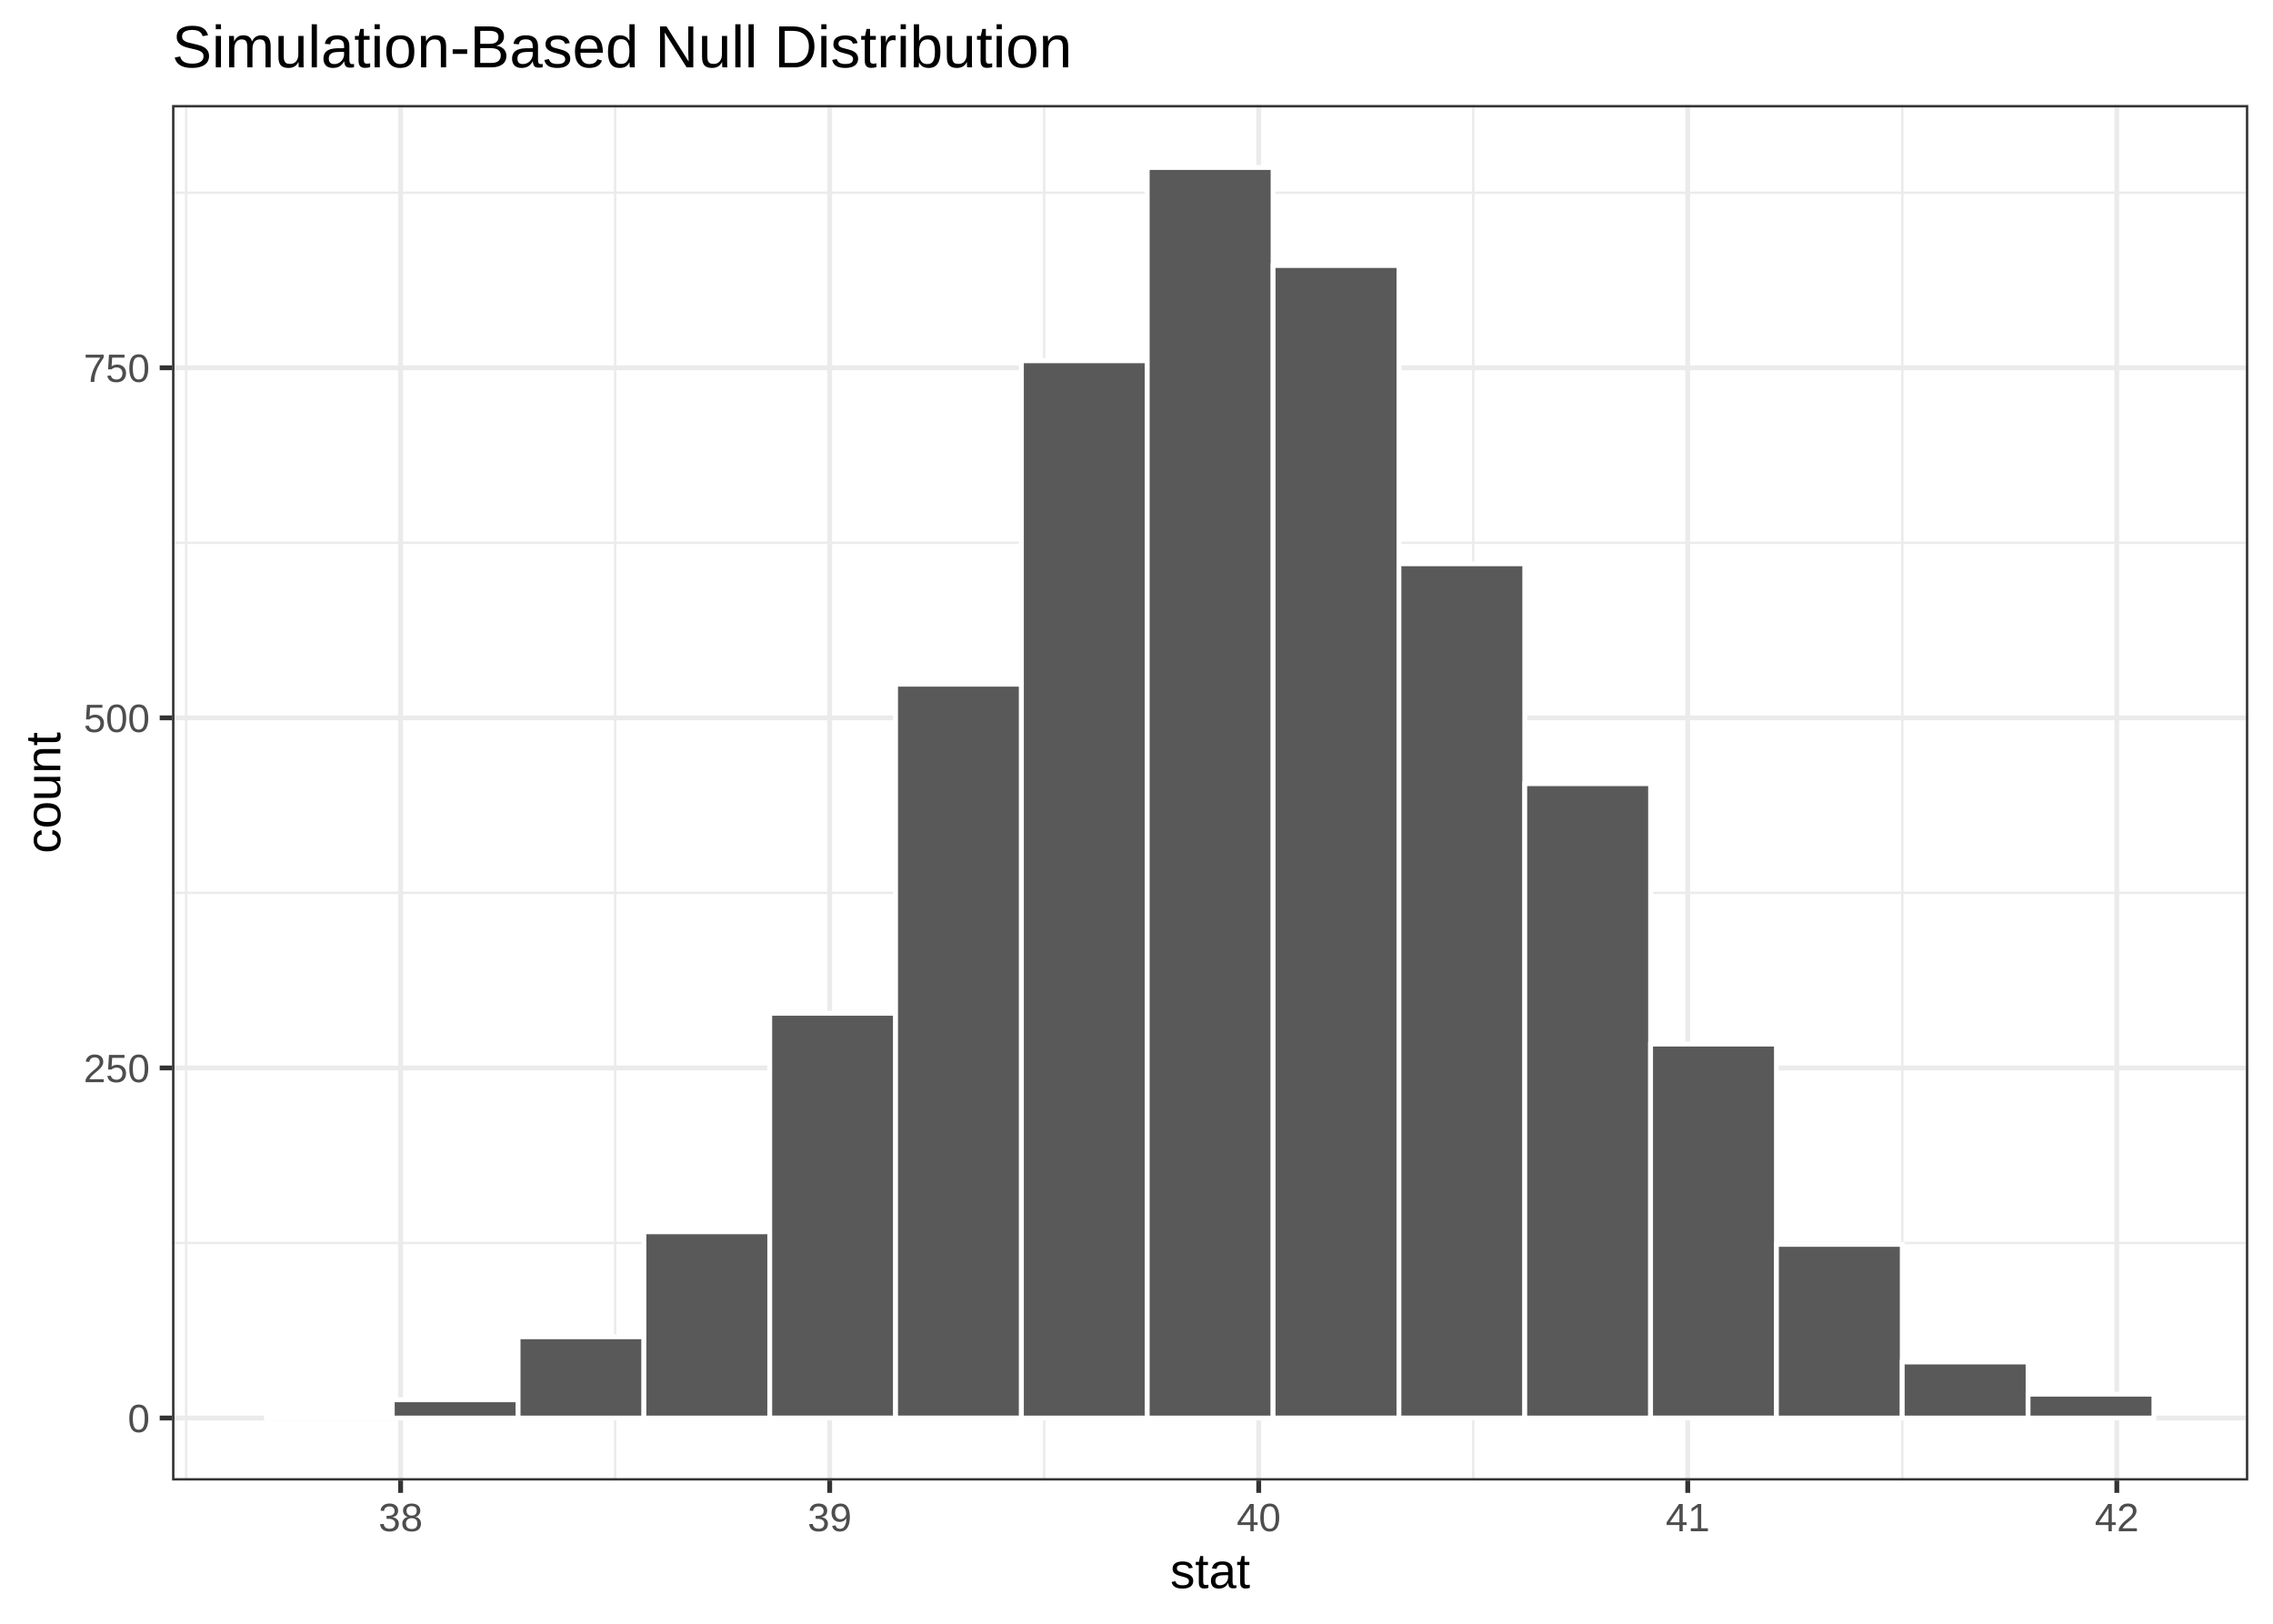
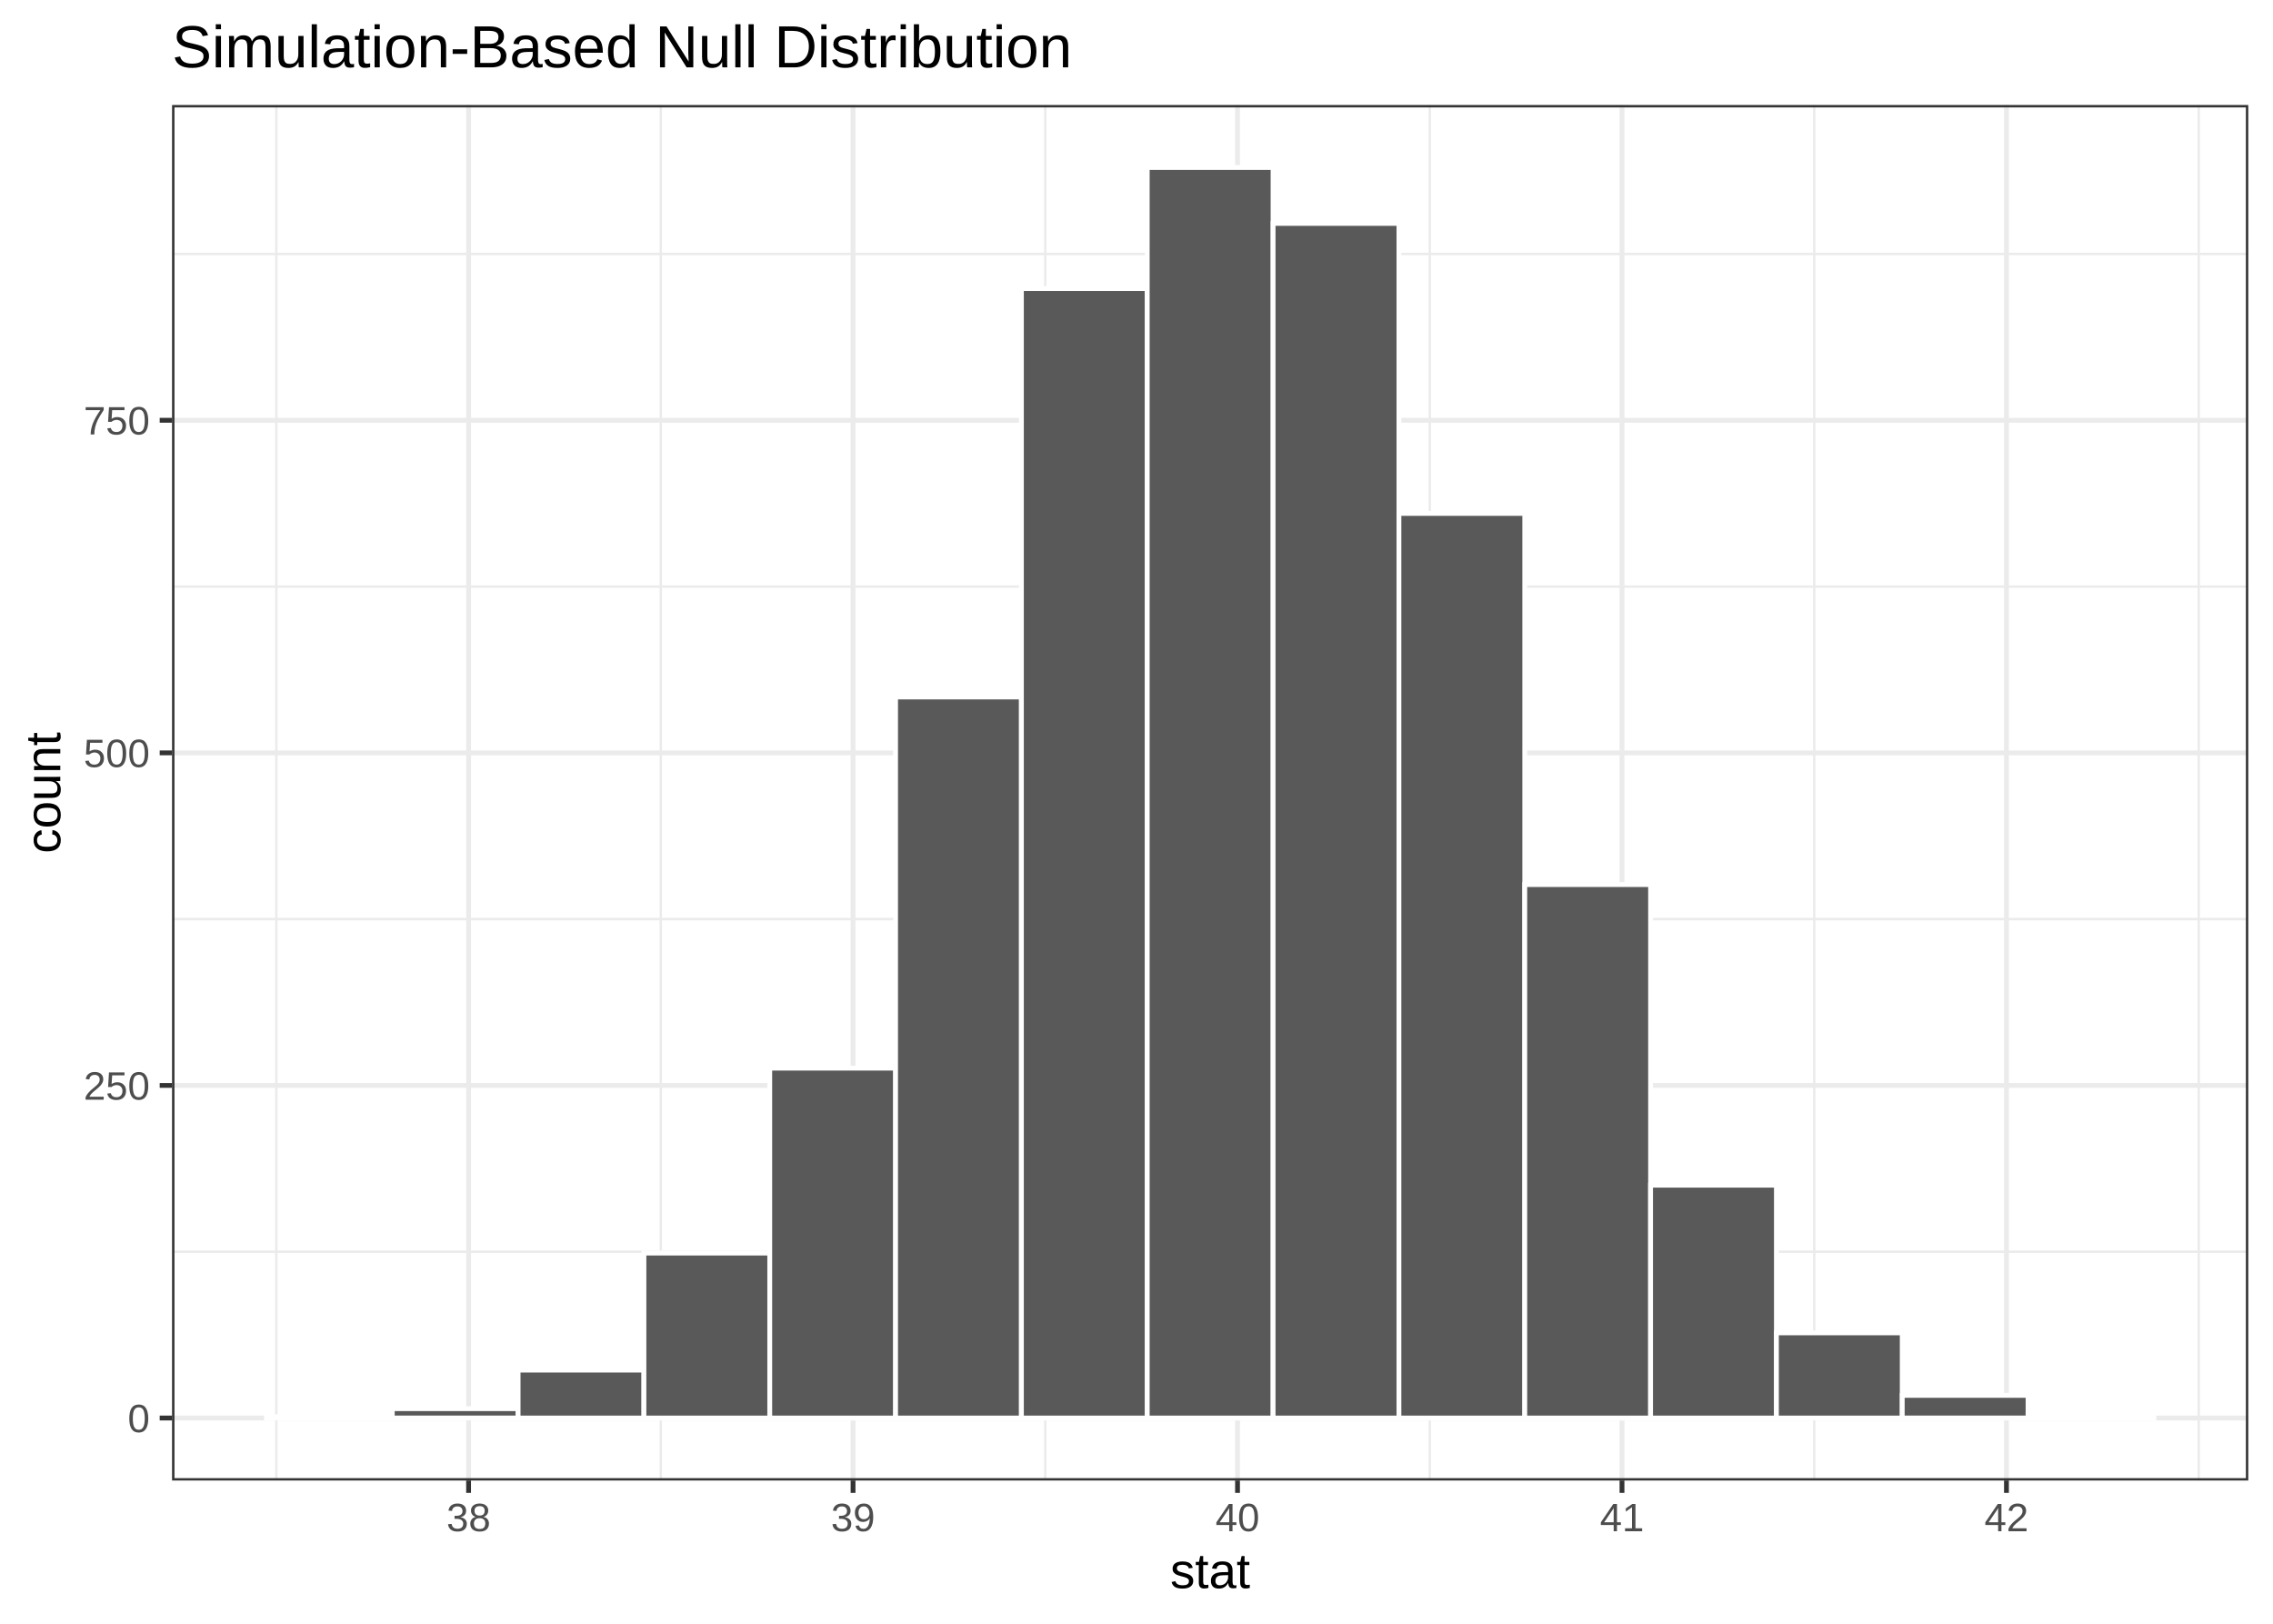
<svg xmlns="http://www.w3.org/2000/svg" class="svglite" width="504.00pt" height="360.00pt" viewBox="0 0 504.00 360.00">
  <defs>
    <style type="text/css">
    .svglite line, .svglite polyline, .svglite polygon, .svglite path, .svglite rect, .svglite circle {
      fill: none;
      stroke: #000000;
      stroke-linecap: round;
      stroke-linejoin: round;
      stroke-miterlimit: 10.00;
    }
    .svglite text {
      white-space: pre;
    }
  </style>
  </defs>
  <rect width="100%" height="100%" style="stroke: none; fill: none;" />
  <defs>
    <clipPath id="cpMC4wMHw1MDQuMDB8MC4wMHwzNjAuMDA=">
      <rect x="0.00" y="0.00" width="504.00" height="360.00" />
    </clipPath>
  </defs>
  <g clip-path="url(#cpMC4wMHw1MDQuMDB8MC4wMHwzNjAuMDA=)">
    <rect x="0.00" y="0.00" width="504.00" height="360.00" style="stroke-width: 1.07; stroke: #FFFFFF; fill: #FFFFFF;" />
  </g>
  <defs>
    <clipPath id="cpMzguMTV8NDk4LjUyfDIzLjI4fDMyOC4yNQ==">
      <rect x="38.15" y="23.28" width="460.37" height="304.97" />
    </clipPath>
  </defs>
  <g clip-path="url(#cpMzguMTV8NDk4LjUyfDIzLjI4fDMyOC4yNQ==)">
    <rect x="38.15" y="23.28" width="460.37" height="304.97" style="stroke-width: 1.07; stroke: none; fill: #FFFFFF;" />
-     <polyline points="38.15,275.58 498.52,275.58 " style="stroke-width: 0.53; stroke: #EBEBEB; stroke-linecap: butt;" />
-     <polyline points="38.15,197.96 498.52,197.96 " style="stroke-width: 0.53; stroke: #EBEBEB; stroke-linecap: butt;" />
-     <polyline points="38.15,120.35 498.52,120.35 " style="stroke-width: 0.53; stroke: #EBEBEB; stroke-linecap: butt;" />
-     <polyline points="38.15,42.73 498.52,42.73 " style="stroke-width: 0.53; stroke: #EBEBEB; stroke-linecap: butt;" />
-     <polyline points="41.27,328.25 41.27,23.28 " style="stroke-width: 0.53; stroke: #EBEBEB; stroke-linecap: butt;" />
-     <polyline points="136.40,328.25 136.40,23.28 " style="stroke-width: 0.53; stroke: #EBEBEB; stroke-linecap: butt;" />
-     <polyline points="231.53,328.25 231.53,23.28 " style="stroke-width: 0.53; stroke: #EBEBEB; stroke-linecap: butt;" />
-     <polyline points="326.67,328.25 326.67,23.28 " style="stroke-width: 0.53; stroke: #EBEBEB; stroke-linecap: butt;" />
-     <polyline points="421.80,328.25 421.80,23.28 " style="stroke-width: 0.53; stroke: #EBEBEB; stroke-linecap: butt;" />
+     <polyline points="38.15,277.52 498.52,277.52 " style="stroke-width: 0.53; stroke: #EBEBEB; stroke-linecap: butt;" />
+     <polyline points="38.15,203.78 498.52,203.78 " style="stroke-width: 0.53; stroke: #EBEBEB; stroke-linecap: butt;" />
+     <polyline points="38.15,130.05 498.52,130.05 " style="stroke-width: 0.53; stroke: #EBEBEB; stroke-linecap: butt;" />
+     <polyline points="38.15,56.31 498.52,56.31 " style="stroke-width: 0.53; stroke: #EBEBEB; stroke-linecap: butt;" />
+     <polyline points="61.27,328.25 61.27,23.28 " style="stroke-width: 0.53; stroke: #EBEBEB; stroke-linecap: butt;" />
+     <polyline points="146.52,328.25 146.52,23.28 " style="stroke-width: 0.53; stroke: #EBEBEB; stroke-linecap: butt;" />
+     <polyline points="231.77,328.25 231.77,23.28 " style="stroke-width: 0.53; stroke: #EBEBEB; stroke-linecap: butt;" />
+     <polyline points="317.03,328.25 317.03,23.28 " style="stroke-width: 0.53; stroke: #EBEBEB; stroke-linecap: butt;" />
+     <polyline points="402.28,328.25 402.28,23.28 " style="stroke-width: 0.53; stroke: #EBEBEB; stroke-linecap: butt;" />
+     <polyline points="487.53,328.25 487.53,23.28 " style="stroke-width: 0.53; stroke: #EBEBEB; stroke-linecap: butt;" />
    <polyline points="38.15,314.39 498.52,314.39 " style="stroke-width: 1.07; stroke: #EBEBEB; stroke-linecap: butt;" />
-     <polyline points="38.15,236.77 498.52,236.77 " style="stroke-width: 1.07; stroke: #EBEBEB; stroke-linecap: butt;" />
-     <polyline points="38.15,159.16 498.52,159.16 " style="stroke-width: 1.07; stroke: #EBEBEB; stroke-linecap: butt;" />
-     <polyline points="38.15,81.54 498.52,81.54 " style="stroke-width: 1.07; stroke: #EBEBEB; stroke-linecap: butt;" />
-     <polyline points="88.83,328.25 88.83,23.28 " style="stroke-width: 1.07; stroke: #EBEBEB; stroke-linecap: butt;" />
-     <polyline points="183.97,328.25 183.97,23.28 " style="stroke-width: 1.07; stroke: #EBEBEB; stroke-linecap: butt;" />
-     <polyline points="279.10,328.25 279.10,23.28 " style="stroke-width: 1.07; stroke: #EBEBEB; stroke-linecap: butt;" />
-     <polyline points="374.23,328.25 374.23,23.28 " style="stroke-width: 1.07; stroke: #EBEBEB; stroke-linecap: butt;" />
-     <polyline points="469.37,328.25 469.37,23.28 " style="stroke-width: 1.07; stroke: #EBEBEB; stroke-linecap: butt;" />
-     <rect x="59.08" y="314.08" width="27.90" height="0.31" style="stroke-width: 1.07; stroke: #FFFFFF; stroke-linecap: square; stroke-linejoin: miter; fill: #595959;" />
-     <rect x="86.98" y="310.35" width="27.90" height="4.04" style="stroke-width: 1.07; stroke: #FFFFFF; stroke-linecap: square; stroke-linejoin: miter; fill: #595959;" />
-     <rect x="114.88" y="296.38" width="27.90" height="18.01" style="stroke-width: 1.07; stroke: #FFFFFF; stroke-linecap: square; stroke-linejoin: miter; fill: #595959;" />
-     <rect x="142.78" y="273.10" width="27.90" height="41.29" style="stroke-width: 1.07; stroke: #FFFFFF; stroke-linecap: square; stroke-linejoin: miter; fill: #595959;" />
-     <rect x="170.68" y="224.66" width="27.90" height="89.72" style="stroke-width: 1.07; stroke: #FFFFFF; stroke-linecap: square; stroke-linejoin: miter; fill: #595959;" />
-     <rect x="198.58" y="151.70" width="27.90" height="162.68" style="stroke-width: 1.07; stroke: #FFFFFF; stroke-linecap: square; stroke-linejoin: miter; fill: #595959;" />
-     <rect x="226.48" y="79.99" width="27.90" height="234.40" style="stroke-width: 1.07; stroke: #FFFFFF; stroke-linecap: square; stroke-linejoin: miter; fill: #595959;" />
+     <polyline points="38.15,240.65 498.52,240.65 " style="stroke-width: 1.07; stroke: #EBEBEB; stroke-linecap: butt;" />
+     <polyline points="38.15,166.92 498.52,166.92 " style="stroke-width: 1.07; stroke: #EBEBEB; stroke-linecap: butt;" />
+     <polyline points="38.15,93.18 498.52,93.18 " style="stroke-width: 1.07; stroke: #EBEBEB; stroke-linecap: butt;" />
+     <polyline points="103.90,328.25 103.90,23.28 " style="stroke-width: 1.07; stroke: #EBEBEB; stroke-linecap: butt;" />
+     <polyline points="189.15,328.25 189.15,23.28 " style="stroke-width: 1.07; stroke: #EBEBEB; stroke-linecap: butt;" />
+     <polyline points="274.40,328.25 274.40,23.28 " style="stroke-width: 1.07; stroke: #EBEBEB; stroke-linecap: butt;" />
+     <polyline points="359.65,328.25 359.65,23.28 " style="stroke-width: 1.07; stroke: #EBEBEB; stroke-linecap: butt;" />
+     <polyline points="444.90,328.25 444.90,23.28 " style="stroke-width: 1.07; stroke: #EBEBEB; stroke-linecap: butt;" />
+     <rect x="59.08" y="314.09" width="27.90" height="0.29" style="stroke-width: 1.07; stroke: #FFFFFF; stroke-linecap: square; stroke-linejoin: miter; fill: #595959;" />
+     <rect x="86.98" y="312.32" width="27.90" height="2.06" style="stroke-width: 1.07; stroke: #FFFFFF; stroke-linecap: square; stroke-linejoin: miter; fill: #595959;" />
+     <rect x="114.88" y="303.77" width="27.90" height="10.62" style="stroke-width: 1.07; stroke: #FFFFFF; stroke-linecap: square; stroke-linejoin: miter; fill: #595959;" />
+     <rect x="142.78" y="277.82" width="27.90" height="36.57" style="stroke-width: 1.07; stroke: #FFFFFF; stroke-linecap: square; stroke-linejoin: miter; fill: #595959;" />
+     <rect x="170.68" y="236.82" width="27.90" height="77.57" style="stroke-width: 1.07; stroke: #FFFFFF; stroke-linecap: square; stroke-linejoin: miter; fill: #595959;" />
+     <rect x="198.58" y="154.53" width="27.90" height="159.86" style="stroke-width: 1.07; stroke: #FFFFFF; stroke-linecap: square; stroke-linejoin: miter; fill: #595959;" />
+     <rect x="226.48" y="63.98" width="27.90" height="250.41" style="stroke-width: 1.07; stroke: #FFFFFF; stroke-linecap: square; stroke-linejoin: miter; fill: #595959;" />
    <rect x="254.38" y="37.14" width="27.90" height="277.25" style="stroke-width: 1.07; stroke: #FFFFFF; stroke-linecap: square; stroke-linejoin: miter; fill: #595959;" />
-     <rect x="282.29" y="58.87" width="27.90" height="255.51" style="stroke-width: 1.07; stroke: #FFFFFF; stroke-linecap: square; stroke-linejoin: miter; fill: #595959;" />
-     <rect x="310.19" y="125.00" width="27.90" height="189.38" style="stroke-width: 1.07; stroke: #FFFFFF; stroke-linecap: square; stroke-linejoin: miter; fill: #595959;" />
-     <rect x="338.09" y="173.75" width="27.90" height="140.64" style="stroke-width: 1.07; stroke: #FFFFFF; stroke-linecap: square; stroke-linejoin: miter; fill: #595959;" />
-     <rect x="365.99" y="231.49" width="27.90" height="82.89" style="stroke-width: 1.07; stroke: #FFFFFF; stroke-linecap: square; stroke-linejoin: miter; fill: #595959;" />
-     <rect x="393.89" y="275.89" width="27.90" height="38.50" style="stroke-width: 1.07; stroke: #FFFFFF; stroke-linecap: square; stroke-linejoin: miter; fill: #595959;" />
-     <rect x="421.79" y="301.97" width="27.90" height="12.42" style="stroke-width: 1.07; stroke: #FFFFFF; stroke-linecap: square; stroke-linejoin: miter; fill: #595959;" />
-     <rect x="449.69" y="309.11" width="27.90" height="5.28" style="stroke-width: 1.07; stroke: #FFFFFF; stroke-linecap: square; stroke-linejoin: miter; fill: #595959;" />
+     <rect x="282.29" y="49.53" width="27.90" height="264.86" style="stroke-width: 1.07; stroke: #FFFFFF; stroke-linecap: square; stroke-linejoin: miter; fill: #595959;" />
+     <rect x="310.19" y="113.83" width="27.90" height="200.56" style="stroke-width: 1.07; stroke: #FFFFFF; stroke-linecap: square; stroke-linejoin: miter; fill: #595959;" />
+     <rect x="338.09" y="196.12" width="27.90" height="118.27" style="stroke-width: 1.07; stroke: #FFFFFF; stroke-linecap: square; stroke-linejoin: miter; fill: #595959;" />
+     <rect x="365.99" y="262.77" width="27.90" height="51.62" style="stroke-width: 1.07; stroke: #FFFFFF; stroke-linecap: square; stroke-linejoin: miter; fill: #595959;" />
+     <rect x="393.89" y="295.51" width="27.90" height="18.88" style="stroke-width: 1.07; stroke: #FFFFFF; stroke-linecap: square; stroke-linejoin: miter; fill: #595959;" />
+     <rect x="421.79" y="309.37" width="27.90" height="5.01" style="stroke-width: 1.07; stroke: #FFFFFF; stroke-linecap: square; stroke-linejoin: miter; fill: #595959;" />
+     <rect x="449.69" y="313.50" width="27.90" height="0.88" style="stroke-width: 1.07; stroke: #FFFFFF; stroke-linecap: square; stroke-linejoin: miter; fill: #595959;" />
    <rect x="38.15" y="23.28" width="460.37" height="304.97" style="stroke-width: 1.07; stroke: #333333;" />
  </g>
  <g clip-path="url(#cpMC4wMHw1MDQuMDB8MC4wMHwzNjAuMDA=)">
    <text x="33.22" y="317.54" text-anchor="end" style="font-size: 8.80px;fill: #4D4D4D; font-family: &quot;Arial&quot;;" textLength="4.90px" lengthAdjust="spacingAndGlyphs">0</text>
-     <text x="33.22" y="239.93" text-anchor="end" style="font-size: 8.80px;fill: #4D4D4D; font-family: &quot;Arial&quot;;" textLength="14.69px" lengthAdjust="spacingAndGlyphs">250</text>
-     <text x="33.22" y="162.31" text-anchor="end" style="font-size: 8.80px;fill: #4D4D4D; font-family: &quot;Arial&quot;;" textLength="14.69px" lengthAdjust="spacingAndGlyphs">500</text>
-     <text x="33.22" y="84.69" text-anchor="end" style="font-size: 8.80px;fill: #4D4D4D; font-family: &quot;Arial&quot;;" textLength="14.69px" lengthAdjust="spacingAndGlyphs">750</text>
+     <text x="33.22" y="243.81" text-anchor="end" style="font-size: 8.80px;fill: #4D4D4D; font-family: &quot;Arial&quot;;" textLength="14.69px" lengthAdjust="spacingAndGlyphs">250</text>
+     <text x="33.22" y="170.07" text-anchor="end" style="font-size: 8.80px;fill: #4D4D4D; font-family: &quot;Arial&quot;;" textLength="14.69px" lengthAdjust="spacingAndGlyphs">500</text>
+     <text x="33.22" y="96.33" text-anchor="end" style="font-size: 8.80px;fill: #4D4D4D; font-family: &quot;Arial&quot;;" textLength="14.69px" lengthAdjust="spacingAndGlyphs">750</text>
    <polyline points="35.41,314.39 38.15,314.39 " style="stroke-width: 1.07; stroke: #333333; stroke-linecap: butt;" />
-     <polyline points="35.41,236.77 38.15,236.77 " style="stroke-width: 1.07; stroke: #333333; stroke-linecap: butt;" />
-     <polyline points="35.41,159.16 38.15,159.16 " style="stroke-width: 1.07; stroke: #333333; stroke-linecap: butt;" />
-     <polyline points="35.41,81.54 38.15,81.54 " style="stroke-width: 1.07; stroke: #333333; stroke-linecap: butt;" />
-     <polyline points="88.83,330.99 88.83,328.25 " style="stroke-width: 1.07; stroke: #333333; stroke-linecap: butt;" />
-     <polyline points="183.97,330.99 183.97,328.25 " style="stroke-width: 1.07; stroke: #333333; stroke-linecap: butt;" />
-     <polyline points="279.10,330.99 279.10,328.25 " style="stroke-width: 1.07; stroke: #333333; stroke-linecap: butt;" />
-     <polyline points="374.23,330.99 374.23,328.25 " style="stroke-width: 1.07; stroke: #333333; stroke-linecap: butt;" />
-     <polyline points="469.37,330.99 469.37,328.25 " style="stroke-width: 1.07; stroke: #333333; stroke-linecap: butt;" />
-     <text x="88.83" y="339.49" text-anchor="middle" style="font-size: 8.80px;fill: #4D4D4D; font-family: &quot;Arial&quot;;" textLength="9.79px" lengthAdjust="spacingAndGlyphs">38</text>
-     <text x="183.97" y="339.49" text-anchor="middle" style="font-size: 8.80px;fill: #4D4D4D; font-family: &quot;Arial&quot;;" textLength="9.79px" lengthAdjust="spacingAndGlyphs">39</text>
-     <text x="279.10" y="339.49" text-anchor="middle" style="font-size: 8.80px;fill: #4D4D4D; font-family: &quot;Arial&quot;;" textLength="9.79px" lengthAdjust="spacingAndGlyphs">40</text>
-     <text x="374.23" y="339.49" text-anchor="middle" style="font-size: 8.80px;fill: #4D4D4D; font-family: &quot;Arial&quot;;" textLength="9.79px" lengthAdjust="spacingAndGlyphs">41</text>
-     <text x="469.37" y="339.49" text-anchor="middle" style="font-size: 8.80px;fill: #4D4D4D; font-family: &quot;Arial&quot;;" textLength="9.79px" lengthAdjust="spacingAndGlyphs">42</text>
+     <polyline points="35.41,240.65 38.15,240.65 " style="stroke-width: 1.07; stroke: #333333; stroke-linecap: butt;" />
+     <polyline points="35.41,166.92 38.15,166.92 " style="stroke-width: 1.07; stroke: #333333; stroke-linecap: butt;" />
+     <polyline points="35.41,93.18 38.15,93.18 " style="stroke-width: 1.07; stroke: #333333; stroke-linecap: butt;" />
+     <polyline points="103.90,330.99 103.90,328.25 " style="stroke-width: 1.07; stroke: #333333; stroke-linecap: butt;" />
+     <polyline points="189.15,330.99 189.15,328.25 " style="stroke-width: 1.07; stroke: #333333; stroke-linecap: butt;" />
+     <polyline points="274.40,330.99 274.40,328.25 " style="stroke-width: 1.07; stroke: #333333; stroke-linecap: butt;" />
+     <polyline points="359.65,330.99 359.65,328.25 " style="stroke-width: 1.07; stroke: #333333; stroke-linecap: butt;" />
+     <polyline points="444.90,330.99 444.90,328.25 " style="stroke-width: 1.07; stroke: #333333; stroke-linecap: butt;" />
+     <text x="103.90" y="339.49" text-anchor="middle" style="font-size: 8.80px;fill: #4D4D4D; font-family: &quot;Arial&quot;;" textLength="9.79px" lengthAdjust="spacingAndGlyphs">38</text>
+     <text x="189.15" y="339.49" text-anchor="middle" style="font-size: 8.80px;fill: #4D4D4D; font-family: &quot;Arial&quot;;" textLength="9.79px" lengthAdjust="spacingAndGlyphs">39</text>
+     <text x="274.40" y="339.49" text-anchor="middle" style="font-size: 8.80px;fill: #4D4D4D; font-family: &quot;Arial&quot;;" textLength="9.79px" lengthAdjust="spacingAndGlyphs">40</text>
+     <text x="359.65" y="339.49" text-anchor="middle" style="font-size: 8.80px;fill: #4D4D4D; font-family: &quot;Arial&quot;;" textLength="9.79px" lengthAdjust="spacingAndGlyphs">41</text>
+     <text x="444.90" y="339.49" text-anchor="middle" style="font-size: 8.80px;fill: #4D4D4D; font-family: &quot;Arial&quot;;" textLength="9.79px" lengthAdjust="spacingAndGlyphs">42</text>
    <text x="268.34" y="352.10" text-anchor="middle" style="font-size: 11.00px; font-family: &quot;Arial&quot;;" textLength="17.73px" lengthAdjust="spacingAndGlyphs">stat</text>
    <text transform="translate(13.37,175.77) rotate(-90)" text-anchor="middle" style="font-size: 11.00px; font-family: &quot;Arial&quot;;" textLength="26.91px" lengthAdjust="spacingAndGlyphs">count</text>
    <text x="38.15" y="14.94" style="font-size: 13.20px; font-family: &quot;Arial&quot;;" textLength="199.42px" lengthAdjust="spacingAndGlyphs">Simulation-Based Null Distribution</text>
  </g>
</svg>
